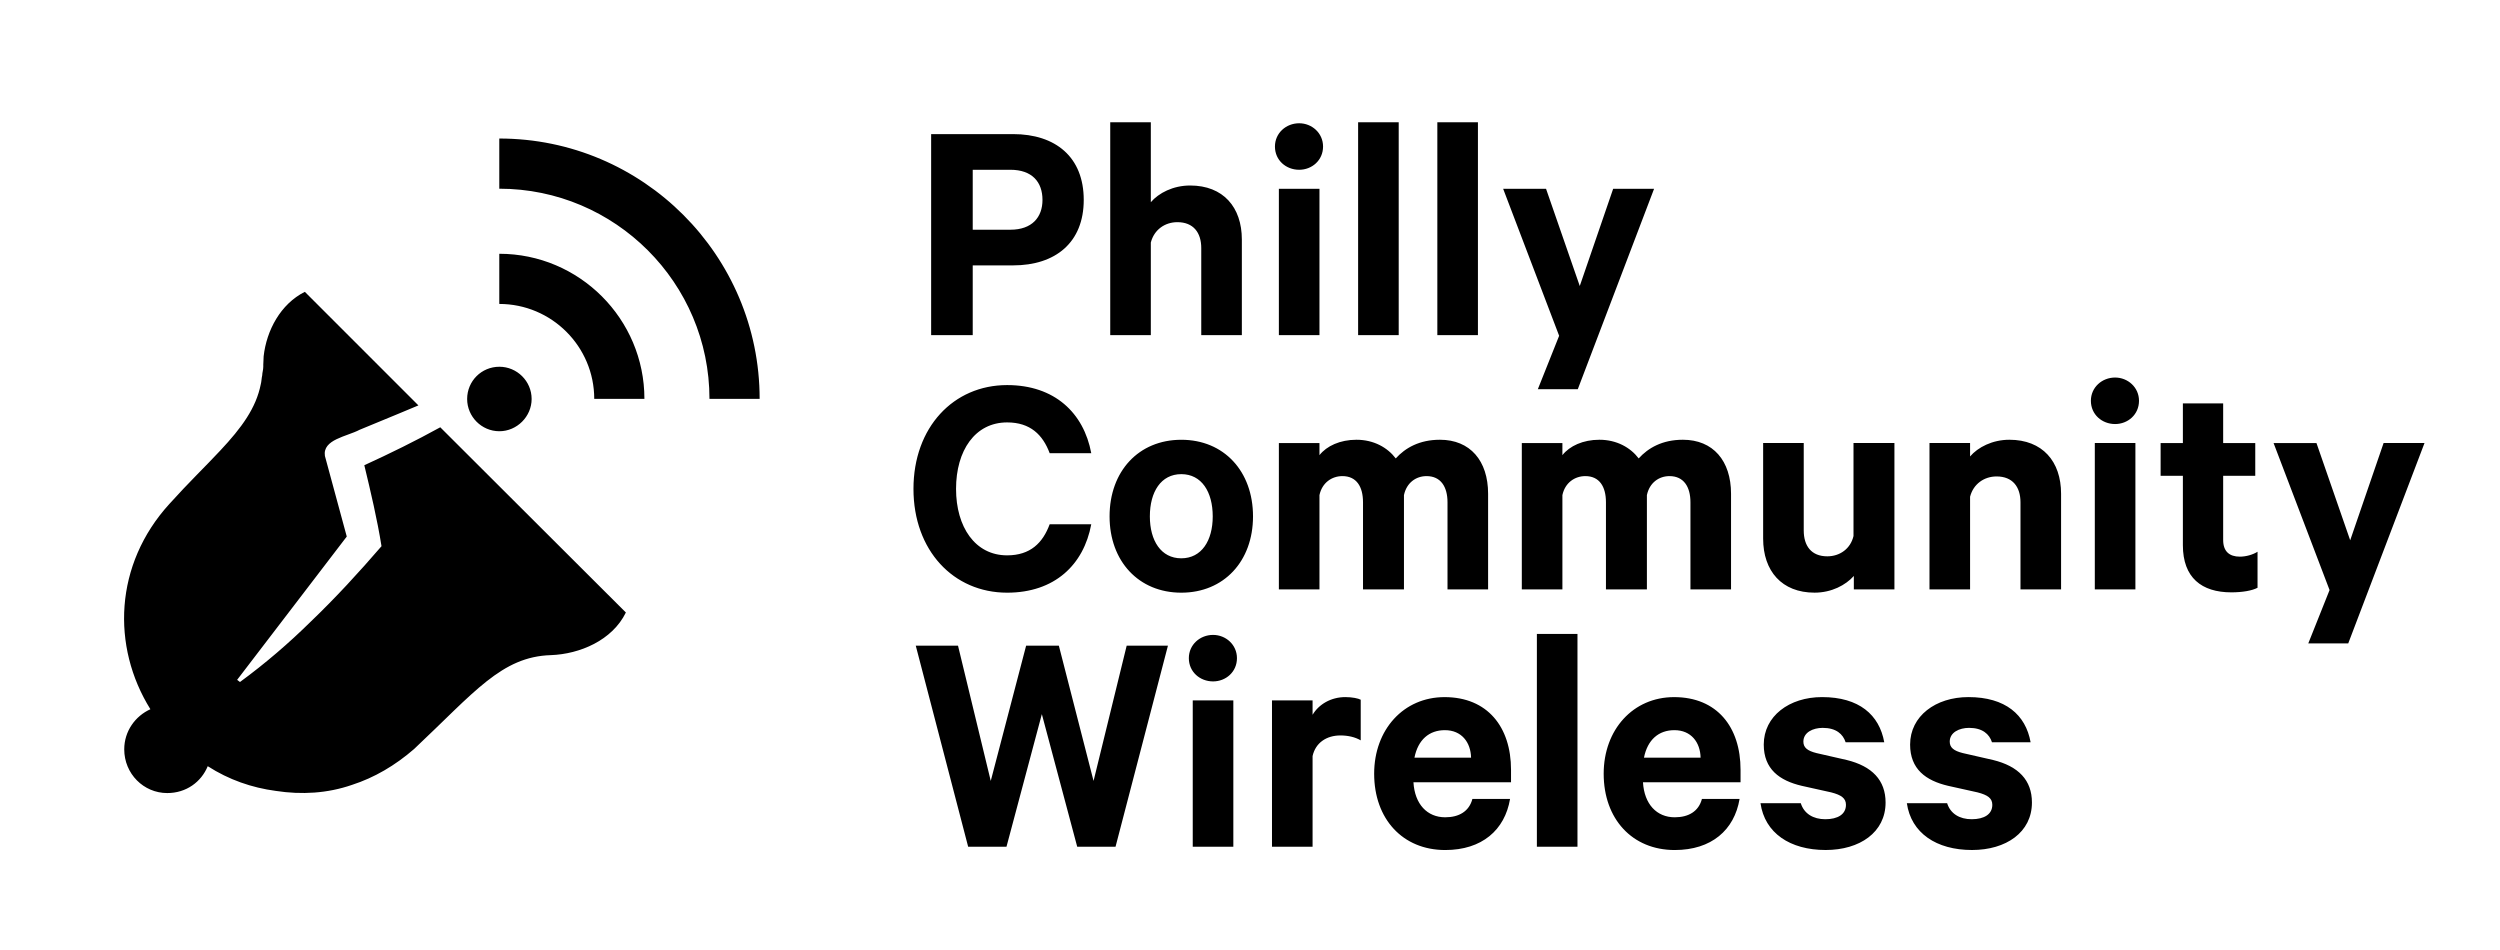
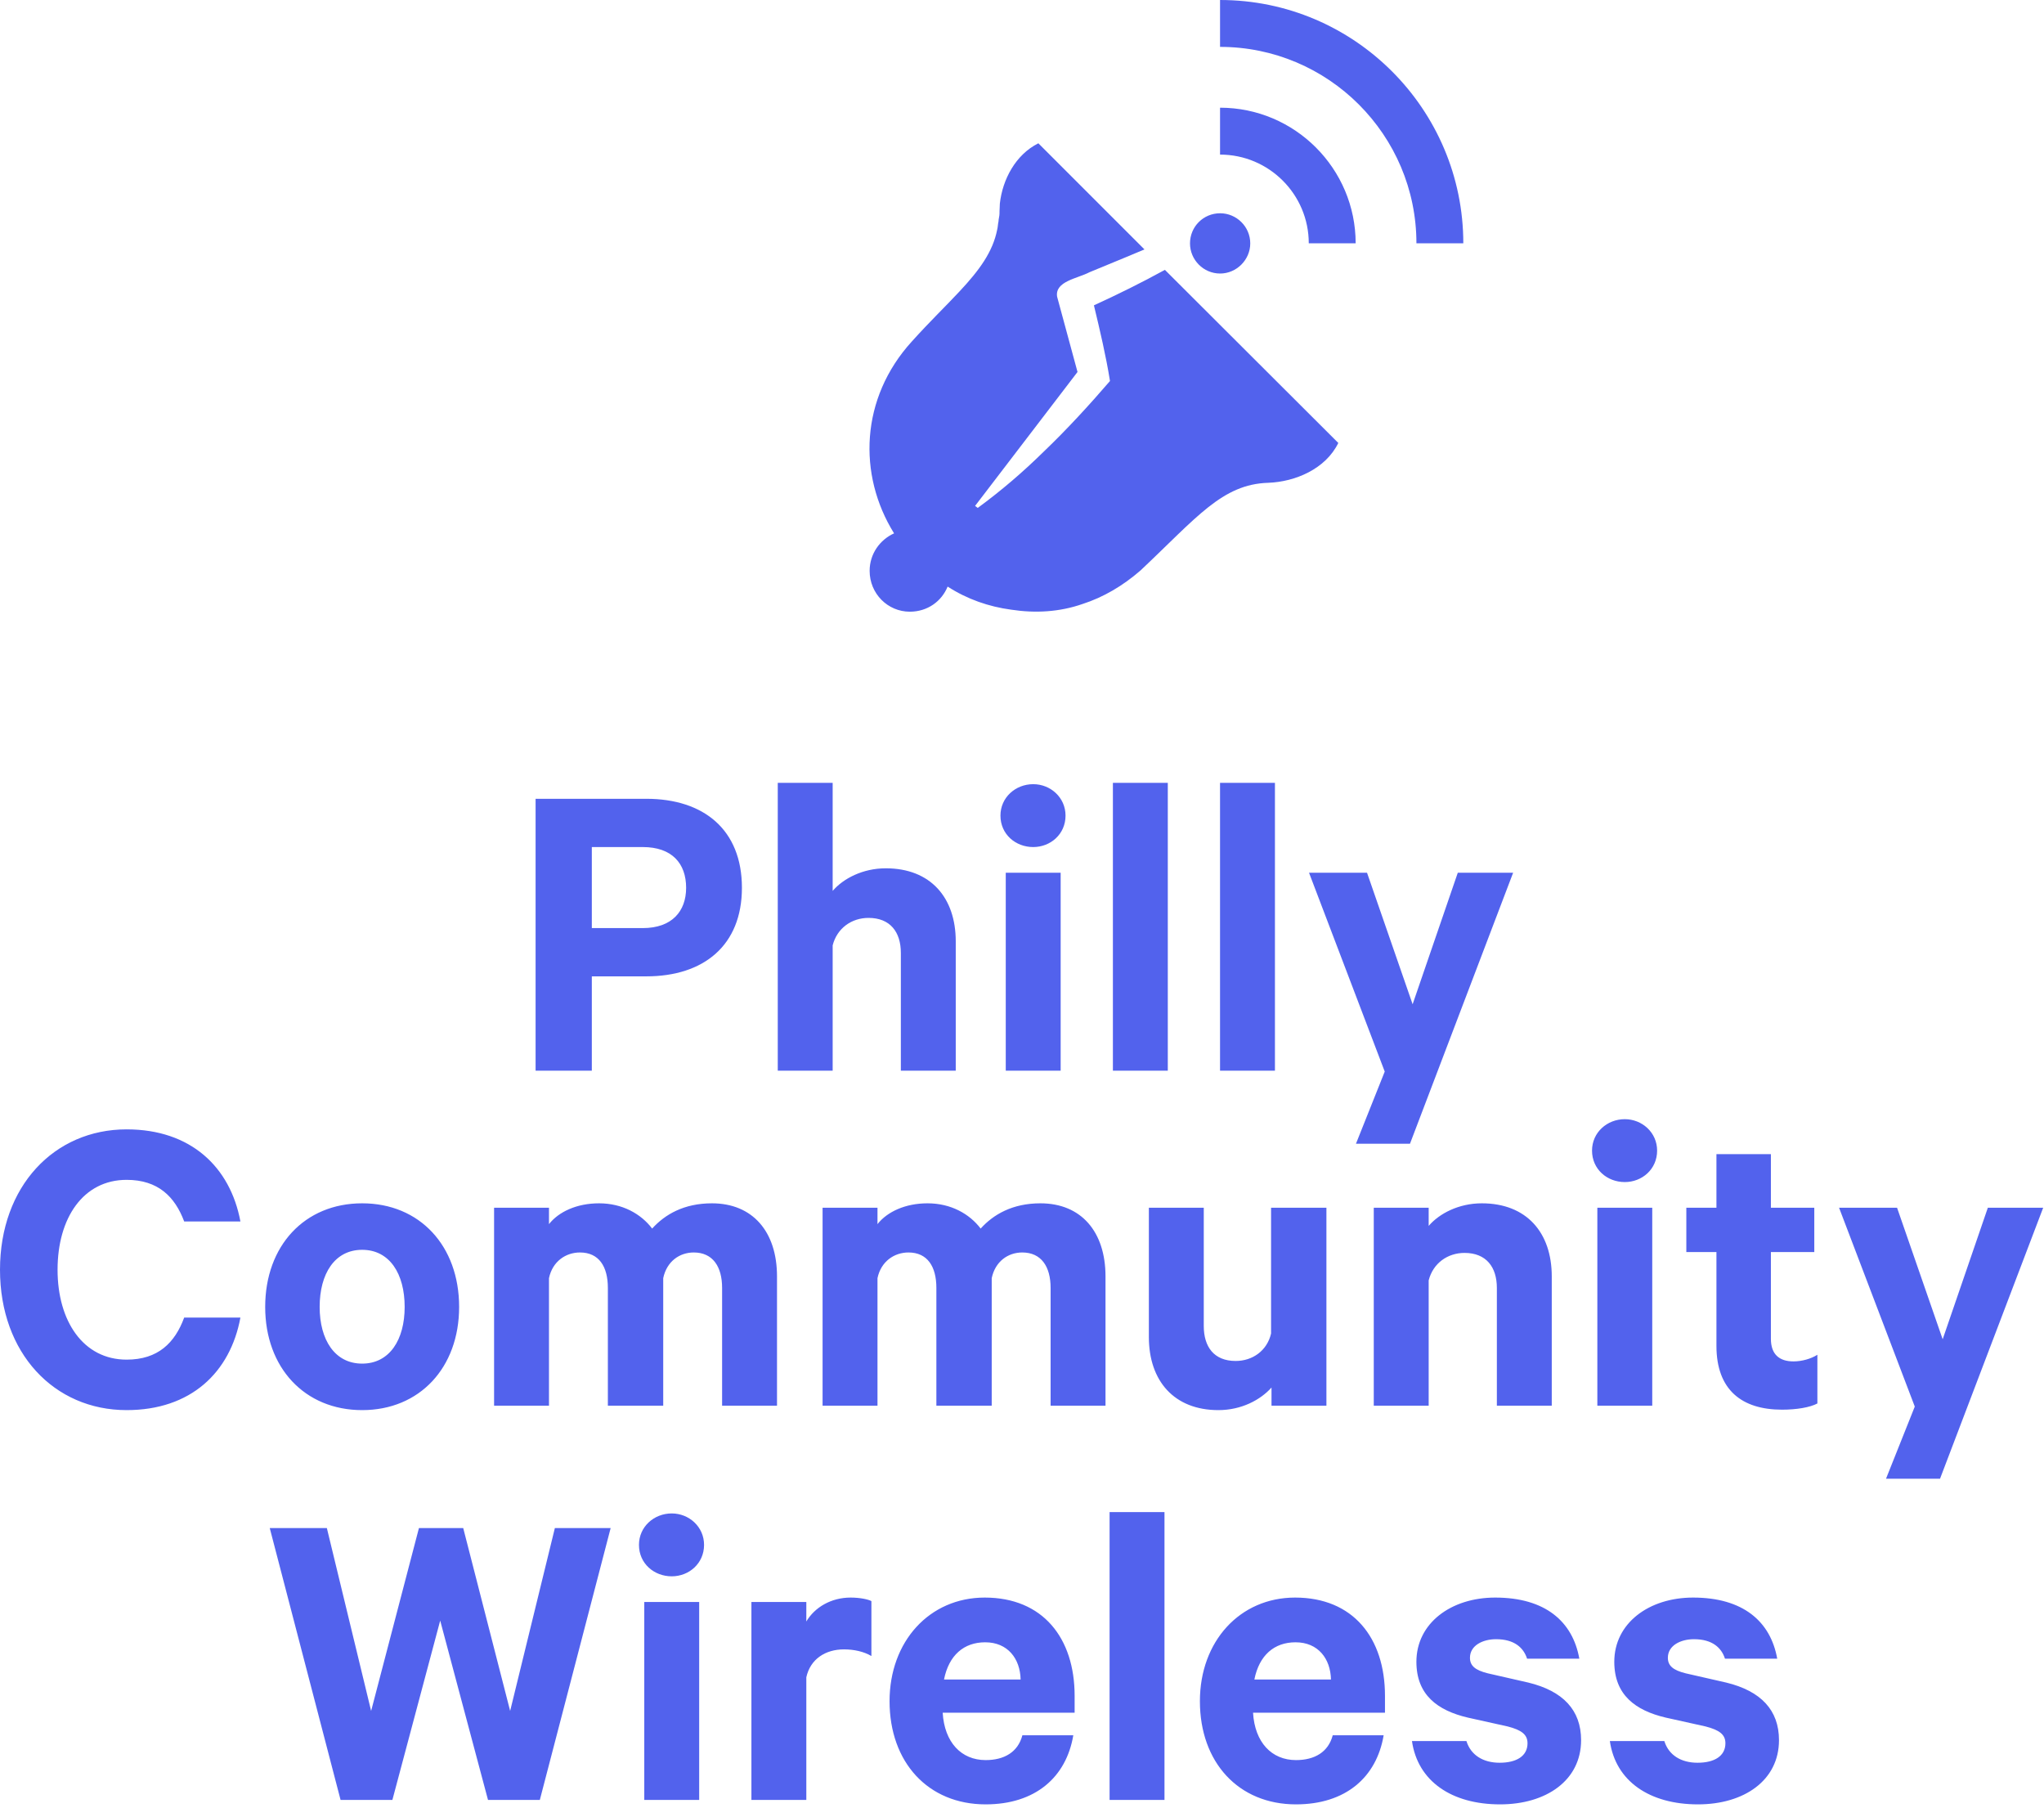
- <svg xmlns="http://www.w3.org/2000/svg" version="1.1" id="Layer_1" x="0px" y="0px" viewBox="0 0 1056.85 401.41" style="enable-background:new 0 0 1056.85 401.41;" xml:space="preserve">
-   <style type="text/css">
- 	
- </style>
-   <path class="st0" d="M186.12,180.63l78.46,78.3c-5.76,11.81-19.54,17.57-31.66,18.02c-20.9,0.61-32.41,15.75-57.86,39.68  c-8.03,6.97-16.81,12.12-26.2,15.15c-10.45,3.63-21.36,4.24-32.26,2.57c-10.15-1.36-19.84-4.7-28.78-10.45  c-2.73,6.66-9.09,11.36-17.12,11.36c-10,0-18.18-8.18-18.18-18.48c0-7.72,4.7-14.09,11.06-16.96c-16.51-26.51-15.3-61.19,8.03-86.79  c8.18-9.09,15.45-16.05,21.51-22.57c9.09-9.69,15.15-18.02,17.12-28.02c0.3-1.06,0.3-2.42,0.61-3.79c0-1.06,0.45-2.27,0.45-3.63  v-0.91c0-1.06,0.15-2.12,0.15-3.48c1.21-10.9,7.12-22.11,17.42-27.26l48.01,48.01l-8.33,3.48l-16.51,6.82  c-5.45,2.88-15.75,4.09-14.69,11.06l9.24,34.08l-46.35,60.58l1.21,0.91c10.75-7.88,20.6-16.36,29.84-25.45  c10.6-10.15,20.45-20.9,29.99-31.96c-1.82-11.36-4.54-22.87-7.27-34.23C164.91,191.69,175.67,186.39,186.12,180.63z M211.11,182.3  c7.42,0,13.63-6.21,13.63-13.63c0-7.57-6.21-13.63-13.63-13.63c-7.57,0-13.63,6.06-13.63,13.63  C197.48,176.09,203.54,182.3,211.11,182.3z M211.07,107.28v21.21c22.14,0,40.14,18.01,40.14,40.14h21.21  C272.43,134.81,244.9,107.28,211.07,107.28z M211.07,58.56v21.21c48.99,0,88.85,39.86,88.85,88.86h21.21  C321.13,107.94,271.76,58.56,211.07,58.56z M411.21,141.68h-17.58V56.69h34.61c17.99,0,29.9,9.69,29.9,27.82  c0,17.99-11.91,27.68-29.9,27.68h-17.03V141.68z M411.21,97.11h15.92c9.14,0,13.57-5.26,13.57-12.6c0-7.61-4.43-12.74-13.57-12.74  h-15.92V97.11z M486.51,102.5c1.38-5.4,5.95-8.58,11.21-8.58c6.78,0,10.1,4.43,10.1,10.94v36.82h17.16v-40.42  c0-13.7-7.89-22.84-21.87-22.84c-7.2,0-13.29,3.18-16.61,7.06V51.7h-17.16v89.98h17.16V102.5z M540.63,141.68h17.16V79.8h-17.16  V141.68z M549.21,71.77c5.4,0,10.1-4.01,10.1-9.83c0-5.68-4.71-9.83-10.1-9.83c-5.54,0-10.24,4.15-10.24,9.83  C538.96,67.76,543.67,71.77,549.21,71.77z M591.29,51.7h-17.16v89.98h17.16V51.7z M624.78,51.7h-17.16v89.98h17.16V51.7z   M650.11,164.52H667l32.25-84.72h-17.3l-14.12,41.11L653.57,79.8h-18.13l23.67,62.15L650.11,164.52z M425.75,250.55  c20.07,0,32.39-11.77,35.57-28.93h-17.58c-2.91,7.89-8.17,13.15-17.99,13.15c-13.57,0-21.59-12.04-21.59-28.1  c0-16.2,8.03-28.1,21.59-28.1c9.83,0,15.09,5.26,17.99,13.01h17.58c-3.18-17.03-15.5-28.79-35.57-28.79  c-22.7,0-39.59,17.86-39.59,43.88C386.16,232.69,403.04,250.55,425.75,250.55z M529.7,218.3c0,18.96-12.32,32.25-30.32,32.25  c-18,0-30.32-13.29-30.32-32.25c0-19.1,12.32-32.39,30.32-32.39C517.38,185.9,529.7,199.19,529.7,218.3z M512.67,218.3  c0-10.38-4.71-17.86-13.29-17.86c-8.58,0-13.29,7.47-13.29,17.86c0,10.24,4.71,17.72,13.29,17.72  C507.97,236.01,512.67,228.54,512.67,218.3z M593.51,249.16V209.3c1.11-5.26,5.12-8.03,9.55-8.03c5.95,0,8.86,4.43,8.86,11.07v36.82  h17.16v-40.42c0-13.98-7.61-22.84-20.35-22.84c-8.72,0-14.67,3.46-18.69,7.89c-3.46-4.57-9.27-7.89-16.61-7.89  c-6.92,0-12.6,2.63-15.64,6.51v-5.12h-17.16v61.88h17.16V209.3c1.11-5.26,5.26-8.03,9.69-8.03c5.95,0,8.72,4.43,8.72,11.07v36.82  H593.51z M678.91,249.16h17.3V209.3c1.11-5.26,5.12-8.03,9.55-8.03c5.95,0,8.86,4.43,8.86,11.07v36.82h17.16v-40.42  c0-13.98-7.61-22.84-20.35-22.84c-8.72,0-14.67,3.46-18.69,7.89c-3.46-4.57-9.27-7.89-16.61-7.89c-6.92,0-12.6,2.63-15.64,6.51  v-5.12h-17.16v61.88h17.16V209.3c1.11-5.26,5.26-8.03,9.69-8.03c5.95,0,8.72,4.43,8.72,11.07V249.16z M783.55,226.6  c-1.25,5.4-5.81,8.58-11.07,8.58c-6.78,0-9.97-4.43-9.97-10.94v-36.96h-17.16v40.42c0,13.7,7.89,22.84,21.73,22.84  c7.2,0,13.15-3.18,16.61-7.06v5.68h17.16v-61.88h-17.3V226.6z M849.44,185.9c-7.2,0-13.29,3.18-16.61,7.06v-5.68h-17.16v61.88h17.16  v-39.17c1.38-5.4,5.95-8.58,11.21-8.58c6.78,0,10.1,4.43,10.1,10.93v36.82h17.16v-40.42C871.31,195.04,863.42,185.9,849.44,185.9z   M894.14,159.6c-5.54,0-10.24,4.15-10.24,9.83c0,5.81,4.71,9.83,10.24,9.83c5.4,0,10.1-4.01,10.1-9.83  C904.25,163.76,899.54,159.6,894.14,159.6z M885.56,249.16h17.16v-61.88h-17.16V249.16z M939.82,228.26v-27.13h13.57v-13.84h-13.57  v-16.75h-17.03v16.75h-9.41v13.84h9.41v29.35c0,13.7,7.89,19.93,20.49,19.93c4.57,0,8.72-0.69,11.07-1.94v-15.23  c-1.94,1.24-4.85,2.08-7.47,2.08C942.45,235.32,939.82,233.11,939.82,228.26z M1007.64,187.29l-14.12,41.11l-14.26-41.11h-18.13  l23.67,62.15l-9,22.56h16.89l32.25-84.72H1007.64z M462.29,330.13l-14.67-57.17h-13.84l-14.95,57.17l-13.84-57.17h-17.86  l22.15,84.99h16.2l14.95-56.06l14.95,56.06h16.2l22.15-84.99h-17.44L462.29,330.13z M512.81,268.4c-5.54,0-10.24,4.15-10.24,9.83  c0,5.81,4.71,9.83,10.24,9.83c5.4,0,10.1-4.01,10.1-9.83C522.91,272.55,518.2,268.4,512.81,268.4z M504.22,357.96h17.16v-61.88  h-17.16V357.96z M554.88,302.17v-6.09h-17.16v61.88h17.16v-38.34c1.25-5.67,5.95-8.72,11.77-8.72c3.18,0,6.23,0.69,8.58,2.08V295.8  c-0.97-0.55-3.6-1.11-6.51-1.11C562.64,294.7,557.51,297.74,554.88,302.17z M638.77,325.43v5.26h-41.25  c0.55,9.27,5.81,14.81,13.43,14.81c5.81,0,10.11-2.49,11.49-7.75h15.92c-2.21,13.15-11.9,21.59-27.41,21.59  c-17.99,0-30.04-13.15-30.04-32.25c0-18.69,12.46-32.39,29.76-32.39C628.8,294.7,638.77,307.29,638.77,325.43z M621.88,320.3  c-0.14-6.51-4.02-11.63-11.07-11.63c-6.64,0-11.35,4.01-12.87,11.63H621.88z M649.7,357.96h17.16v-89.98H649.7V357.96z   M735.8,325.43v5.26h-41.25c0.55,9.27,5.81,14.81,13.43,14.81c5.81,0,10.11-2.49,11.49-7.75h15.92  c-2.21,13.15-11.9,21.59-27.41,21.59c-17.99,0-30.04-13.15-30.04-32.25c0-18.69,12.46-32.39,29.76-32.39  C725.83,294.7,735.8,307.29,735.8,325.43z M718.91,320.3c-0.14-6.51-4.02-11.63-11.07-11.63c-6.64,0-11.35,4.01-12.87,11.63H718.91z   M780.64,321.27l-12.74-2.91c-3.88-0.97-5.54-2.35-5.54-4.85c0-3.88,4.01-5.81,8.17-5.81c5.68,0,8.58,2.63,9.69,6.09h16.33  c-2.08-11.63-10.66-19.1-26.3-19.1c-13.84,0-24.64,8.03-24.64,20.07c0,10.38,6.64,15.23,16.06,17.44l12.46,2.77  c4.29,1.11,6.23,2.49,6.23,5.26c0,4.01-3.46,6.09-8.72,6.09c-5.12,0-9-2.35-10.38-6.78h-17.03c1.8,12.6,12.46,19.79,27.55,19.79  c14.4,0,25.33-7.47,25.33-20.07C797.11,329.86,791.44,323.9,780.64,321.27z M842.51,321.27l-12.74-2.91  c-3.88-0.97-5.54-2.35-5.54-4.85c0-3.88,4.01-5.81,8.17-5.81c5.68,0,8.58,2.63,9.69,6.09h16.33c-2.08-11.63-10.66-19.1-26.3-19.1  c-13.84,0-24.64,8.03-24.64,20.07c0,10.38,6.64,15.23,16.06,17.44l12.46,2.77c4.29,1.11,6.23,2.49,6.23,5.26  c0,4.01-3.46,6.09-8.72,6.09c-5.12,0-9-2.35-10.38-6.78h-17.03c1.8,12.6,12.46,19.79,27.55,19.79c14.4,0,25.33-7.47,25.33-20.07  C858.99,329.86,853.31,323.9,842.51,321.27z" />
+ <svg xmlns="http://www.w3.org/2000/svg" width="389" height="344" viewBox="0 0 389 344" fill="none">
+   <path d="M232.191 8.921V-2.02254e-05C257.719 -2.02254e-05 278.487 20.771 278.487 46.301H269.564C269.564 25.689 252.797 8.921 232.191 8.921ZM232.191 29.416V20.493C246.42 20.493 257.999 32.072 257.999 46.301H249.076C249.076 36.991 241.504 29.416 232.191 29.416ZM226.472 46.315C226.472 43.129 229.02 40.581 232.207 40.581C235.328 40.581 237.94 43.129 237.94 46.315C237.94 49.436 235.328 52.048 232.207 52.048C229.02 52.048 226.472 49.436 226.472 46.315ZM170.153 101.487C163.209 90.339 163.719 75.748 173.529 64.981C176.969 61.159 180.028 58.228 182.576 55.488C186.399 51.412 188.948 47.907 189.776 43.703C189.903 43.256 189.903 42.683 190.031 42.109C190.031 41.664 190.221 41.153 190.221 40.581V40.199C190.221 39.752 190.285 39.307 190.285 38.733C190.795 34.145 193.28 29.432 197.612 27.265L217.808 47.461L214.304 48.927L207.36 51.793C205.065 53.004 200.733 53.513 201.18 56.444L205.065 70.779L185.571 96.263L186.08 96.645C190.604 93.332 194.745 89.764 198.632 85.943C203.091 81.673 207.232 77.151 211.245 72.5C210.481 67.721 209.335 62.879 208.188 58.101C212.775 55.999 217.299 53.768 221.695 51.348L254.696 84.285C252.275 89.255 246.477 91.676 241.38 91.867C232.588 92.121 227.747 98.492 217.043 108.559C213.667 111.489 209.972 113.656 206.021 114.929C201.625 116.459 197.039 116.713 192.451 116.013C188.183 115.44 184.105 114.037 180.347 111.617C179.2 114.42 176.524 116.395 173.148 116.395C168.943 116.395 165.503 112.955 165.503 108.623C165.503 105.373 167.477 102.697 170.153 101.487ZM338.565 331.123C338.565 338.792 331.909 343.341 323.147 343.341C313.961 343.341 307.473 338.96 306.377 331.292H316.743C317.584 333.988 319.944 335.42 323.063 335.42C326.263 335.42 328.369 334.157 328.369 331.713C328.369 330.028 327.191 329.185 324.579 328.511L316.995 326.827C311.265 325.477 307.22 322.528 307.22 316.209C307.22 308.879 313.793 303.991 322.219 303.991C331.741 303.991 336.965 308.541 338.228 315.619H328.285C327.612 313.512 325.843 311.912 322.387 311.912C319.86 311.912 317.416 313.092 317.416 315.451C317.416 316.968 318.427 317.811 320.787 318.4L328.539 320.169C335.111 321.771 338.565 325.393 338.565 331.123ZM300.903 331.123C300.903 338.792 294.247 343.341 285.484 343.341C276.299 343.341 269.811 338.96 268.715 331.292H279.08C279.921 333.988 282.281 335.42 285.399 335.42C288.601 335.42 290.707 334.157 290.707 331.713C290.707 330.028 289.528 329.185 286.916 328.511L279.332 326.827C273.603 325.477 269.559 322.528 269.559 316.209C269.559 308.879 276.131 303.991 284.556 303.991C294.079 303.991 299.303 308.541 300.567 315.619H290.623C289.949 313.512 288.18 311.912 284.725 311.912C282.197 311.912 279.753 313.092 279.753 315.451C279.753 316.968 280.764 317.811 283.124 318.4L290.876 320.169C297.448 321.771 300.903 325.393 300.903 331.123ZM238.723 319.579C239.649 314.945 242.515 312.501 246.559 312.501C250.856 312.501 253.215 315.619 253.3 319.579H238.723ZM246.475 303.991C235.941 303.991 228.357 312.333 228.357 323.708C228.357 335.336 235.689 343.341 246.643 343.341C256.08 343.341 261.979 338.201 263.327 330.196H253.636C252.793 333.399 250.181 334.915 246.643 334.915C242.008 334.915 238.807 331.544 238.469 325.9H263.58V322.697C263.58 311.659 257.512 303.991 246.475 303.991ZM211.169 287.728H221.617V342.499H211.169V287.728ZM179.659 319.579C180.585 314.945 183.451 312.501 187.495 312.501C191.792 312.501 194.152 315.619 194.236 319.579H179.659ZM187.411 303.991C176.879 303.991 169.295 312.333 169.295 323.708C169.295 335.336 176.625 343.341 187.579 343.341C197.016 343.341 202.915 338.201 204.263 330.196H194.573C193.731 333.399 191.119 334.915 187.579 334.915C182.945 334.915 179.743 331.544 179.405 325.9H204.516V322.697C204.516 311.659 198.449 303.991 187.411 303.991ZM161.88 303.991C163.649 303.991 165.249 304.328 165.84 304.665V315.113C164.408 314.271 162.553 313.849 160.616 313.849C157.077 313.849 154.212 315.704 153.453 319.157V342.499H143.005V304.833H153.453V308.541C155.055 305.845 158.172 303.991 161.88 303.991ZM133.991 293.964C133.991 297.503 131.125 299.947 127.84 299.947C124.468 299.947 121.604 297.503 121.604 293.964C121.604 290.509 124.468 287.981 127.84 287.981C131.125 287.981 133.991 290.509 133.991 293.964ZM122.615 304.833H133.063V342.499H122.615V304.833ZM105.599 290.761H116.216L102.735 342.499H92.875L83.775 308.372L74.675 342.499H64.816L51.335 290.761H62.204L70.631 325.561L79.731 290.761H88.156L97.088 325.561L105.599 290.761ZM388.844 229.813L369.211 281.381H358.931L364.408 267.647L349.999 229.813H361.037L369.716 254.84L378.311 229.813H388.844ZM341.323 259.052C342.923 259.052 344.692 258.547 345.872 257.788V267.057C344.44 267.816 341.912 268.237 339.131 268.237C331.464 268.237 326.661 264.445 326.661 256.103V238.24H320.931V229.813H326.661V219.617H337.024V229.813H345.283V238.24H337.024V254.755C337.024 257.704 338.625 259.052 341.323 259.052ZM314.444 267.479H303.996V229.813H314.444V267.479ZM302.985 218.944C302.985 215.488 305.849 212.961 309.22 212.961C312.507 212.961 315.371 215.488 315.371 218.944C315.371 222.483 312.507 224.927 309.22 224.927C305.849 224.927 302.985 222.483 302.985 218.944ZM282.007 228.971C290.517 228.971 295.32 234.532 295.32 242.875V267.479H284.872V245.064C284.872 241.104 282.849 238.408 278.721 238.408C275.519 238.408 272.739 240.345 271.896 243.632V267.479H261.447V229.813H271.896V233.268C273.919 230.909 277.625 228.971 282.007 228.971ZM231.875 268.321C223.448 268.321 218.645 262.76 218.645 254.417V229.813H229.093V252.311C229.093 256.272 231.032 258.968 235.16 258.968C238.363 258.968 241.143 257.029 241.901 253.744V229.813H252.435V267.479H241.985V264.024C239.879 266.383 236.256 268.321 231.875 268.321ZM210.392 242.875V267.479H199.944V245.064C199.944 241.02 198.173 238.324 194.551 238.324C191.855 238.324 189.411 240.009 188.737 243.211V267.479H178.204V245.064C178.204 241.02 176.519 238.324 172.896 238.324C170.199 238.324 167.671 240.009 166.997 243.211V267.479H156.548V229.813H166.997V232.931C168.851 230.572 172.305 228.971 176.519 228.971C180.985 228.971 184.524 230.993 186.631 233.775C189.073 231.077 192.697 228.971 198.005 228.971C205.757 228.971 210.392 234.364 210.392 242.875ZM137.425 267.479V245.064C137.425 241.02 135.656 238.324 132.033 238.324C129.336 238.324 126.893 240.009 126.219 243.211V267.479H115.685V245.064C115.685 241.02 114.001 238.324 110.377 238.324C107.681 238.324 105.153 240.009 104.479 243.211V267.479H94.031V229.813H104.479V232.931C106.333 230.572 109.788 228.971 114.001 228.971C118.467 228.971 122.005 230.993 124.112 233.775C126.556 231.077 130.179 228.971 135.488 228.971C143.24 228.971 147.875 234.364 147.875 242.875V267.479H137.425ZM68.923 237.819C74.147 237.819 77.012 242.368 77.012 248.688C77.012 254.924 74.147 259.473 68.923 259.473C63.699 259.473 60.835 254.924 60.835 248.688C60.835 242.368 63.699 237.819 68.923 237.819ZM68.923 268.321C79.877 268.321 87.377 260.232 87.377 248.688C87.377 237.06 79.877 228.971 68.923 228.971C57.969 228.971 50.469 237.06 50.469 248.688C50.469 260.232 57.969 268.321 68.923 268.321ZM10.955 241.611C10.955 251.384 15.841 258.716 24.1 258.716C30.083 258.716 33.284 255.513 35.053 250.711H45.755C43.816 261.159 36.317 268.321 24.1 268.321C10.28 268.321 0 257.452 0 241.611C0 225.769 10.28 214.899 24.1 214.899C36.317 214.899 43.816 222.061 45.755 232.425H35.053C33.284 227.707 30.083 224.505 24.1 224.505C15.841 224.505 10.955 231.752 10.955 241.611ZM277.436 166.067H287.969L268.336 217.635H258.056L263.533 203.901L249.125 166.067H260.163L268.841 191.093L277.436 166.067ZM232.189 148.963H242.637V203.733H232.189V148.963ZM211.799 148.963H222.247V203.733H211.799V148.963ZM191.409 166.067H201.857V203.732H191.409V166.067ZM202.785 155.197C202.785 158.737 199.92 161.18 196.635 161.18C193.264 161.18 190.399 158.737 190.399 155.197C190.399 151.743 193.264 149.215 196.635 149.215C199.92 149.215 202.785 151.743 202.785 155.197ZM158.467 203.732H148.019V148.963H158.467V169.523C160.489 167.163 164.196 165.224 168.579 165.224C177.088 165.224 181.891 170.785 181.891 179.128V203.732H171.443V181.319C171.443 177.359 169.421 174.661 165.292 174.661C162.089 174.661 159.309 176.6 158.467 179.885V203.732ZM112.632 161.18H122.323C127.883 161.18 130.579 164.297 130.579 168.932C130.579 173.399 127.883 176.6 122.323 176.6H112.632V161.18ZM112.632 185.784H122.996C133.949 185.784 141.197 179.885 141.197 168.932C141.197 157.893 133.949 151.996 122.996 151.996H101.931V203.732H112.632V185.784Z" fill="#5262ED" />
</svg>
